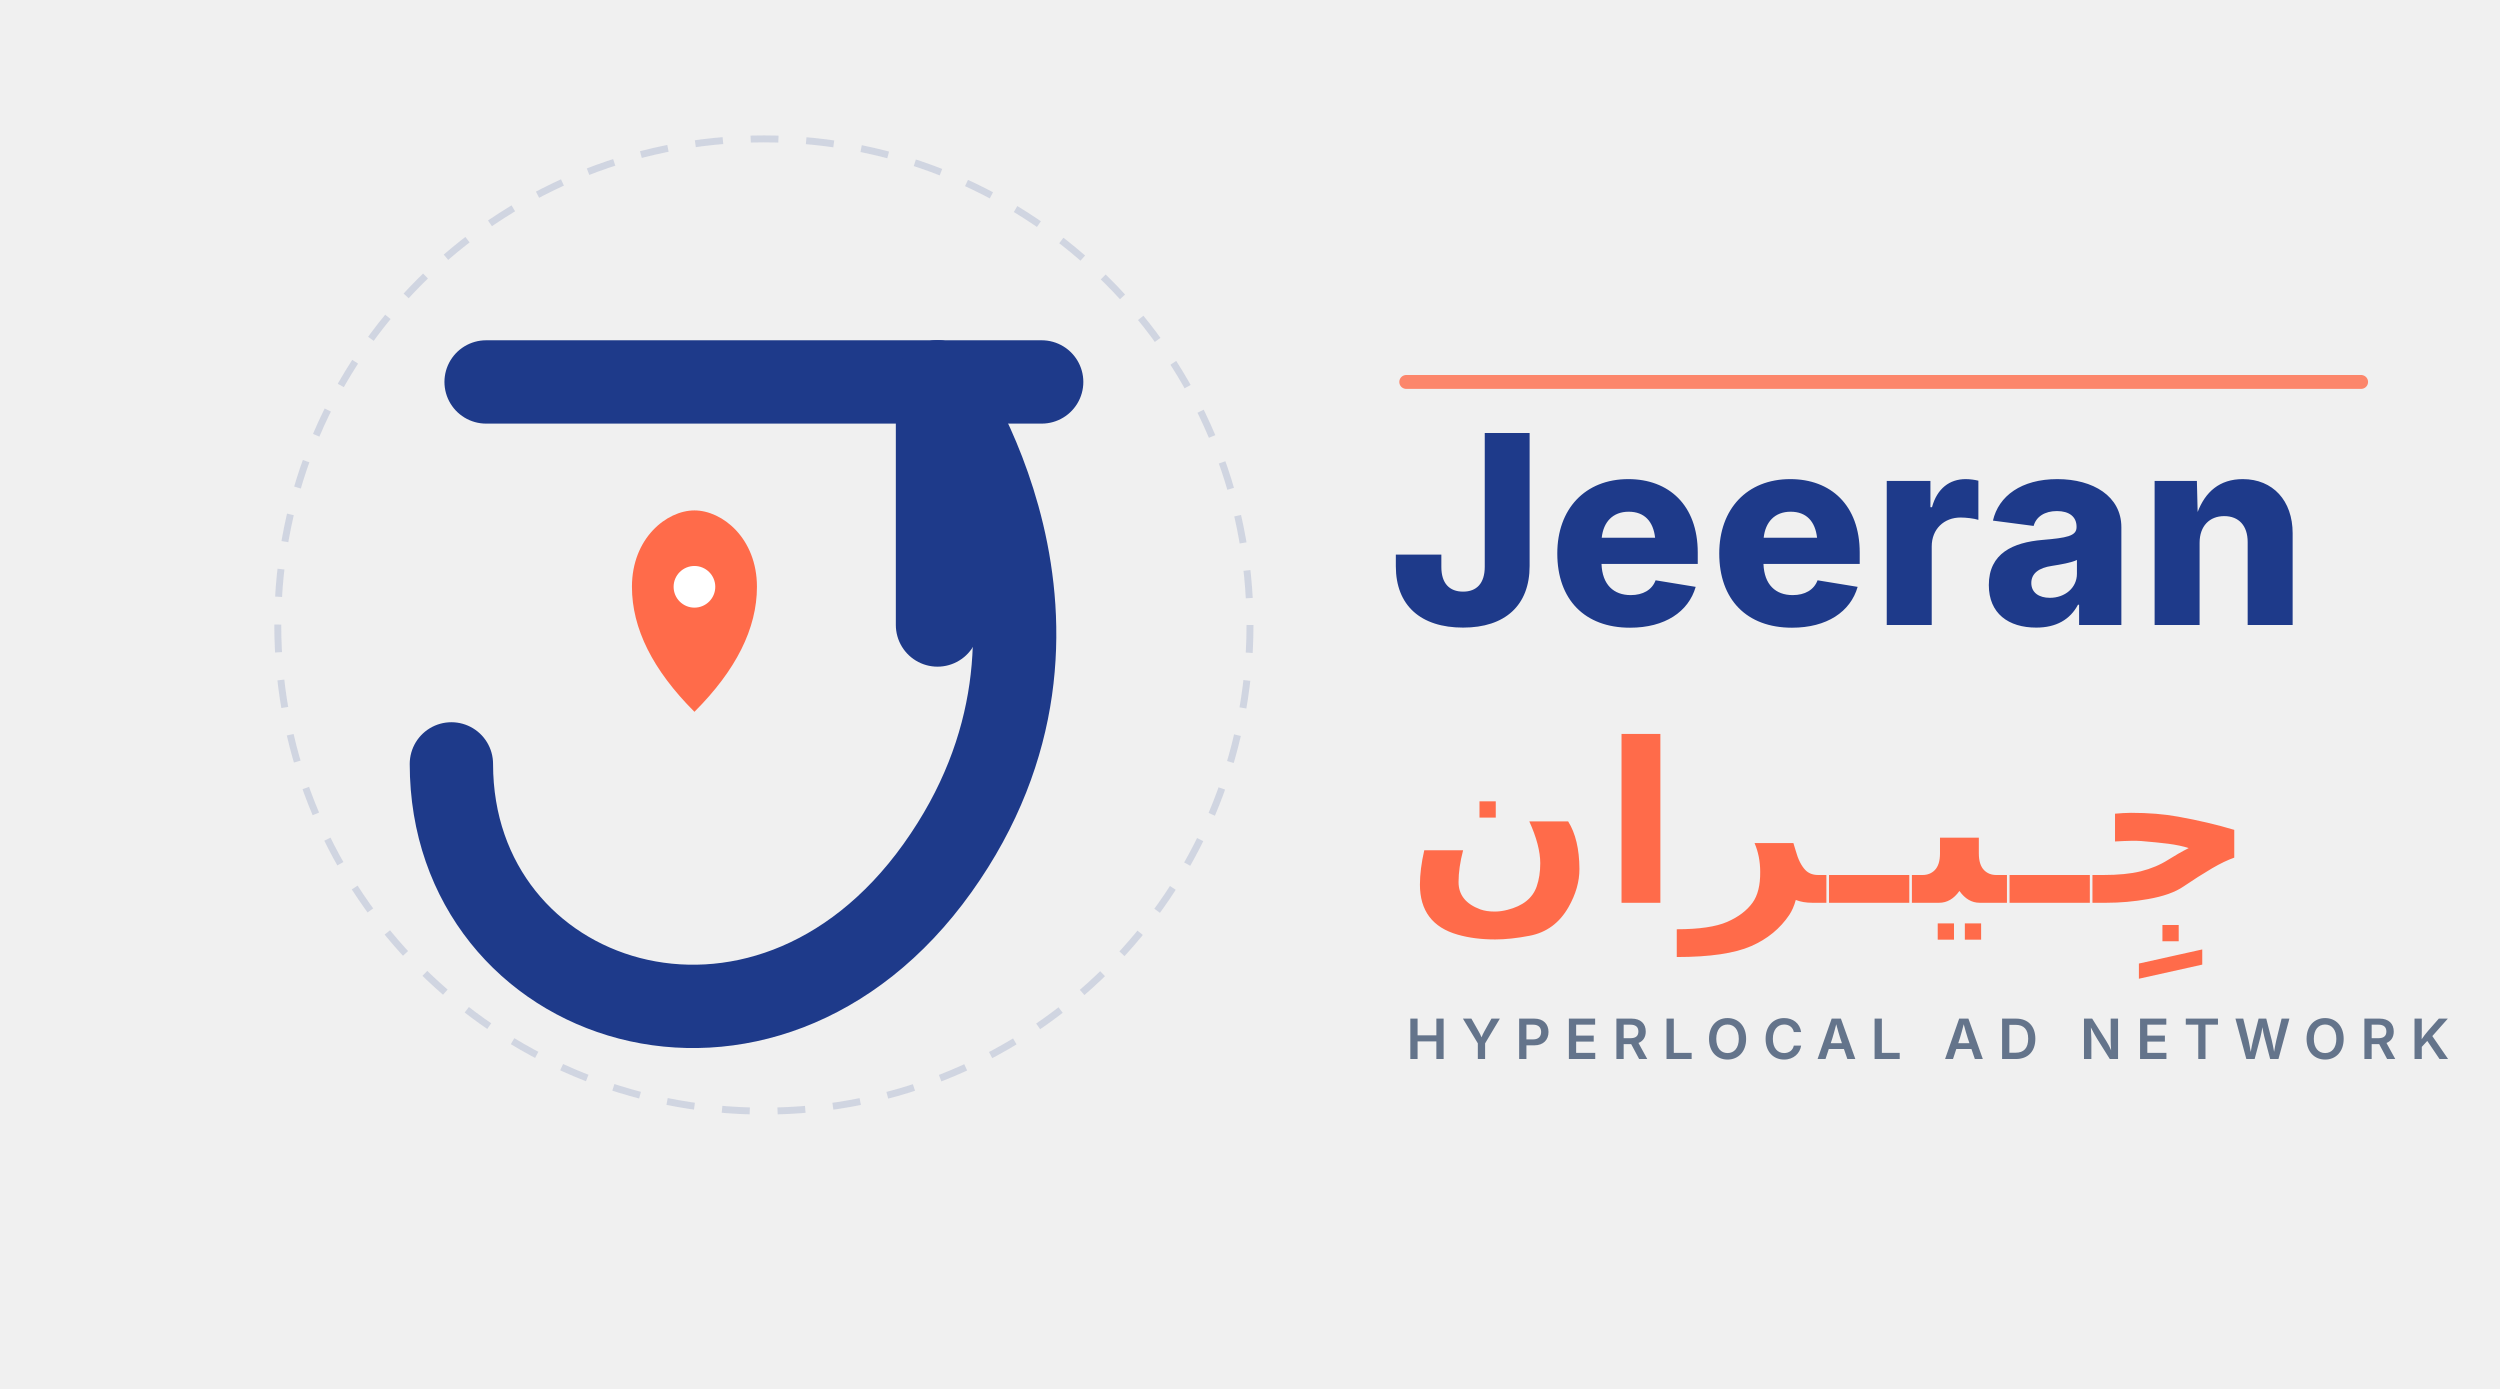
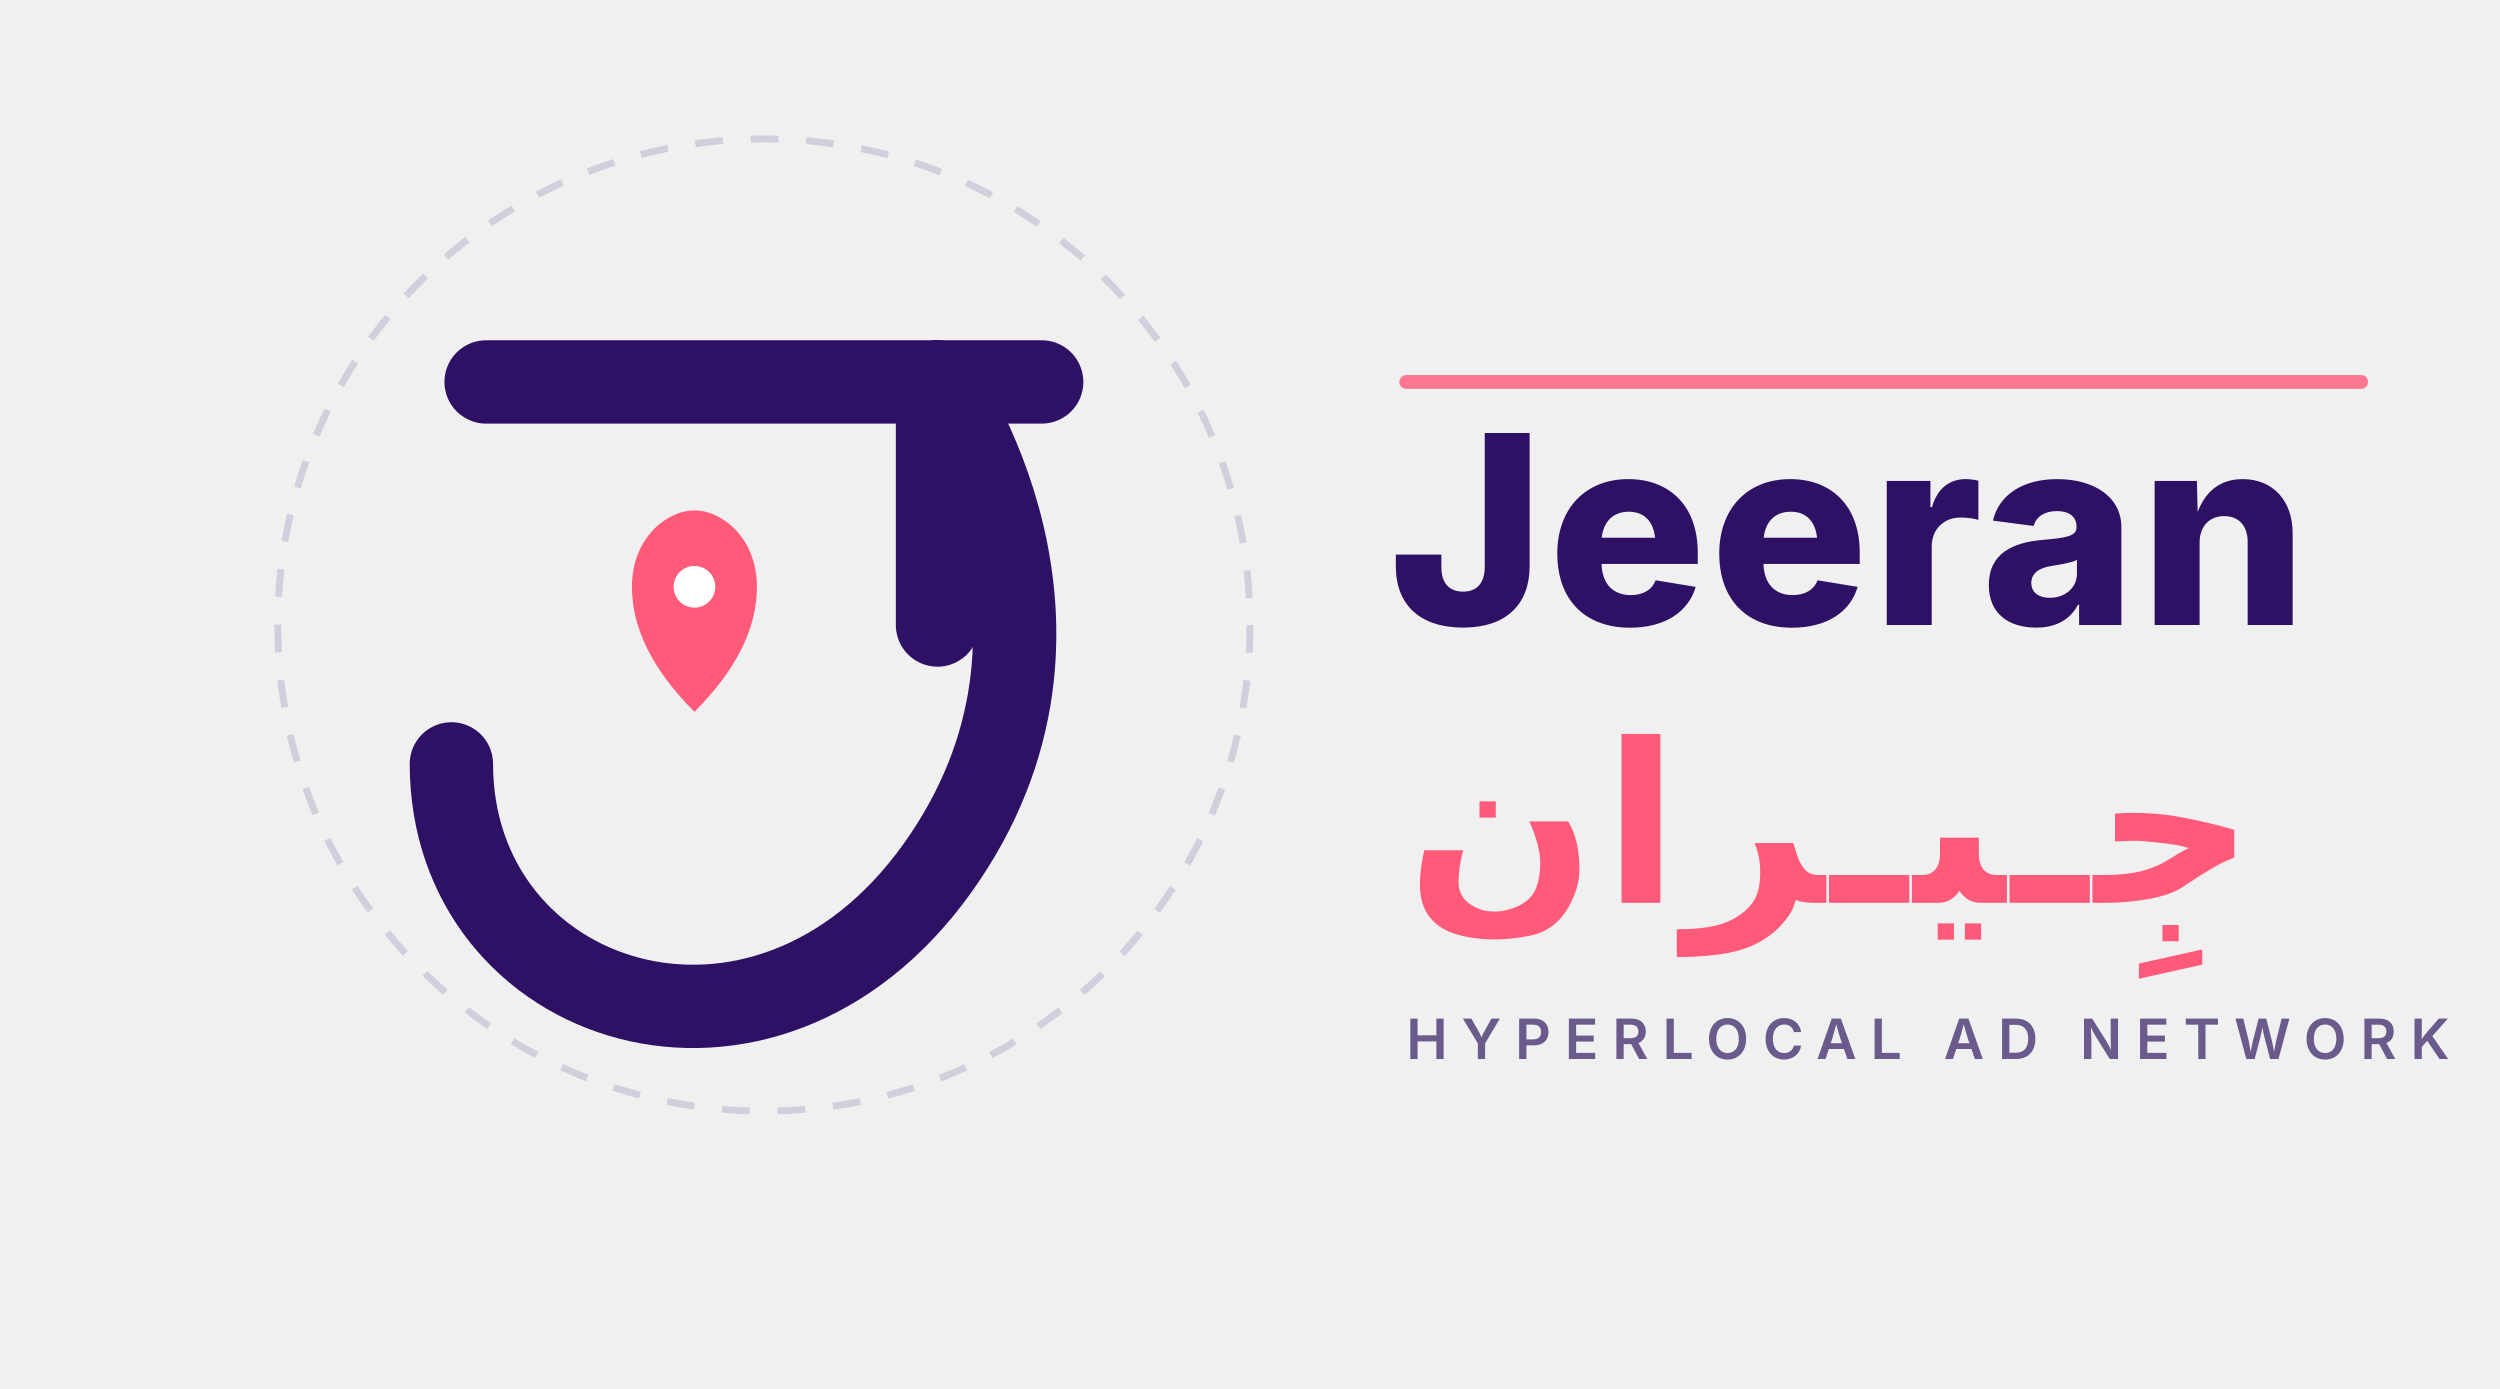
<svg xmlns="http://www.w3.org/2000/svg" viewBox="60 50 720 400" width="100%" height="100%">
  <g transform="translate(100, 50)">
    <g id="logo-mark" transform="translate(0, 0)">
-       <circle cx="180" cy="180" r="140" fill="none" stroke="#1E3A8A" stroke-width="2" stroke-dasharray="8 8" opacity="0.15" />
-       <path d="M 100 110 L 260 110" stroke="#1E3A8A" stroke-width="24" stroke-linecap="round" />
-       <path d="M 230 110 C 230 110, 280 180, 230 250 C 180 320, 90 290, 90 220" fill="none" stroke="#1E3A8A" stroke-width="24" stroke-linecap="round" stroke-linejoin="round" />
-       <path d="M 230 110 L 230 180" stroke="#1E3A8A" stroke-width="24" stroke-linecap="round" />
+       <circle cx="180" cy="180" r="140" fill="none" stroke="#2E1065" stroke-width="2" stroke-dasharray="8 8" opacity="0.15" />
+       <path d="M 100 110 L 260 110" stroke="#2E1065" stroke-width="24" stroke-linecap="round" />
+       <path d="M 230 110 C 230 110, 280 180, 230 250 C 180 320, 90 290, 90 220" fill="none" stroke="#2E1065" stroke-width="24" stroke-linecap="round" stroke-linejoin="round" />
+       <path d="M 230 110 L 230 180" stroke="#2E1065" stroke-width="24" stroke-linecap="round" />
      <g id="location-pin-dot" transform="translate(160, 205)">
-         <path d="M 0 0 C -12 -12, -18 -24, -18 -36 C -18 -50, -8 -58, 0 -58 C 8 -58, 18 -50, 18 -36 C 18 -24, 12 -12, 0 0 Z" fill="#FF6B4A" />
+         <path d="M 0 0 C -12 -12, -18 -24, -18 -36 C -18 -50, -8 -58, 0 -58 C 8 -58, 18 -50, 18 -36 C 18 -24, 12 -12, 0 0 Z" fill="#FF5A79" />
        <circle cx="0" cy="-36" r="6" fill="#FFFFFF" />
      </g>
    </g>
    <g id="logo-text" transform="translate(360, 0)">
-       <text x="0" y="180" font-family="system-ui, -apple-system, sans-serif" font-size="76" font-weight="800" fill="#1E3A8A" letter-spacing="1">Jeeran</text>
-       <text x="5" y="260" font-family="system-ui, -apple-system, sans-serif" font-size="64" font-weight="700" fill="#FF6B4A" letter-spacing="2">جِـيـران</text>
-       <text x="5" y="305" font-family="system-ui, -apple-system, sans-serif" font-size="16" font-weight="600" fill="#64748B" letter-spacing="4">HYPERLOCAL AD NETWORK</text>
-       <line x1="5" y1="110" x2="280" y2="110" stroke="#FF6B4A" stroke-width="4" stroke-linecap="round" opacity="0.8" />
+       <text x="0" y="180" font-family="system-ui, -apple-system, sans-serif" font-size="76" font-weight="800" fill="#2E1065" letter-spacing="1">Jeeran</text>
+       <text x="5" y="260" font-family="system-ui, -apple-system, sans-serif" font-size="64" font-weight="700" fill="#FF5A79" letter-spacing="2">جِـيـران</text>
+       <text x="5" y="305" font-family="system-ui, -apple-system, sans-serif" font-size="16" font-weight="600" fill="#6B5A8C" letter-spacing="4">HYPERLOCAL AD NETWORK</text>
+       <line x1="5" y1="110" x2="280" y2="110" stroke="#FF5A79" stroke-width="4" stroke-linecap="round" opacity="0.8" />
    </g>
  </g>
</svg>
